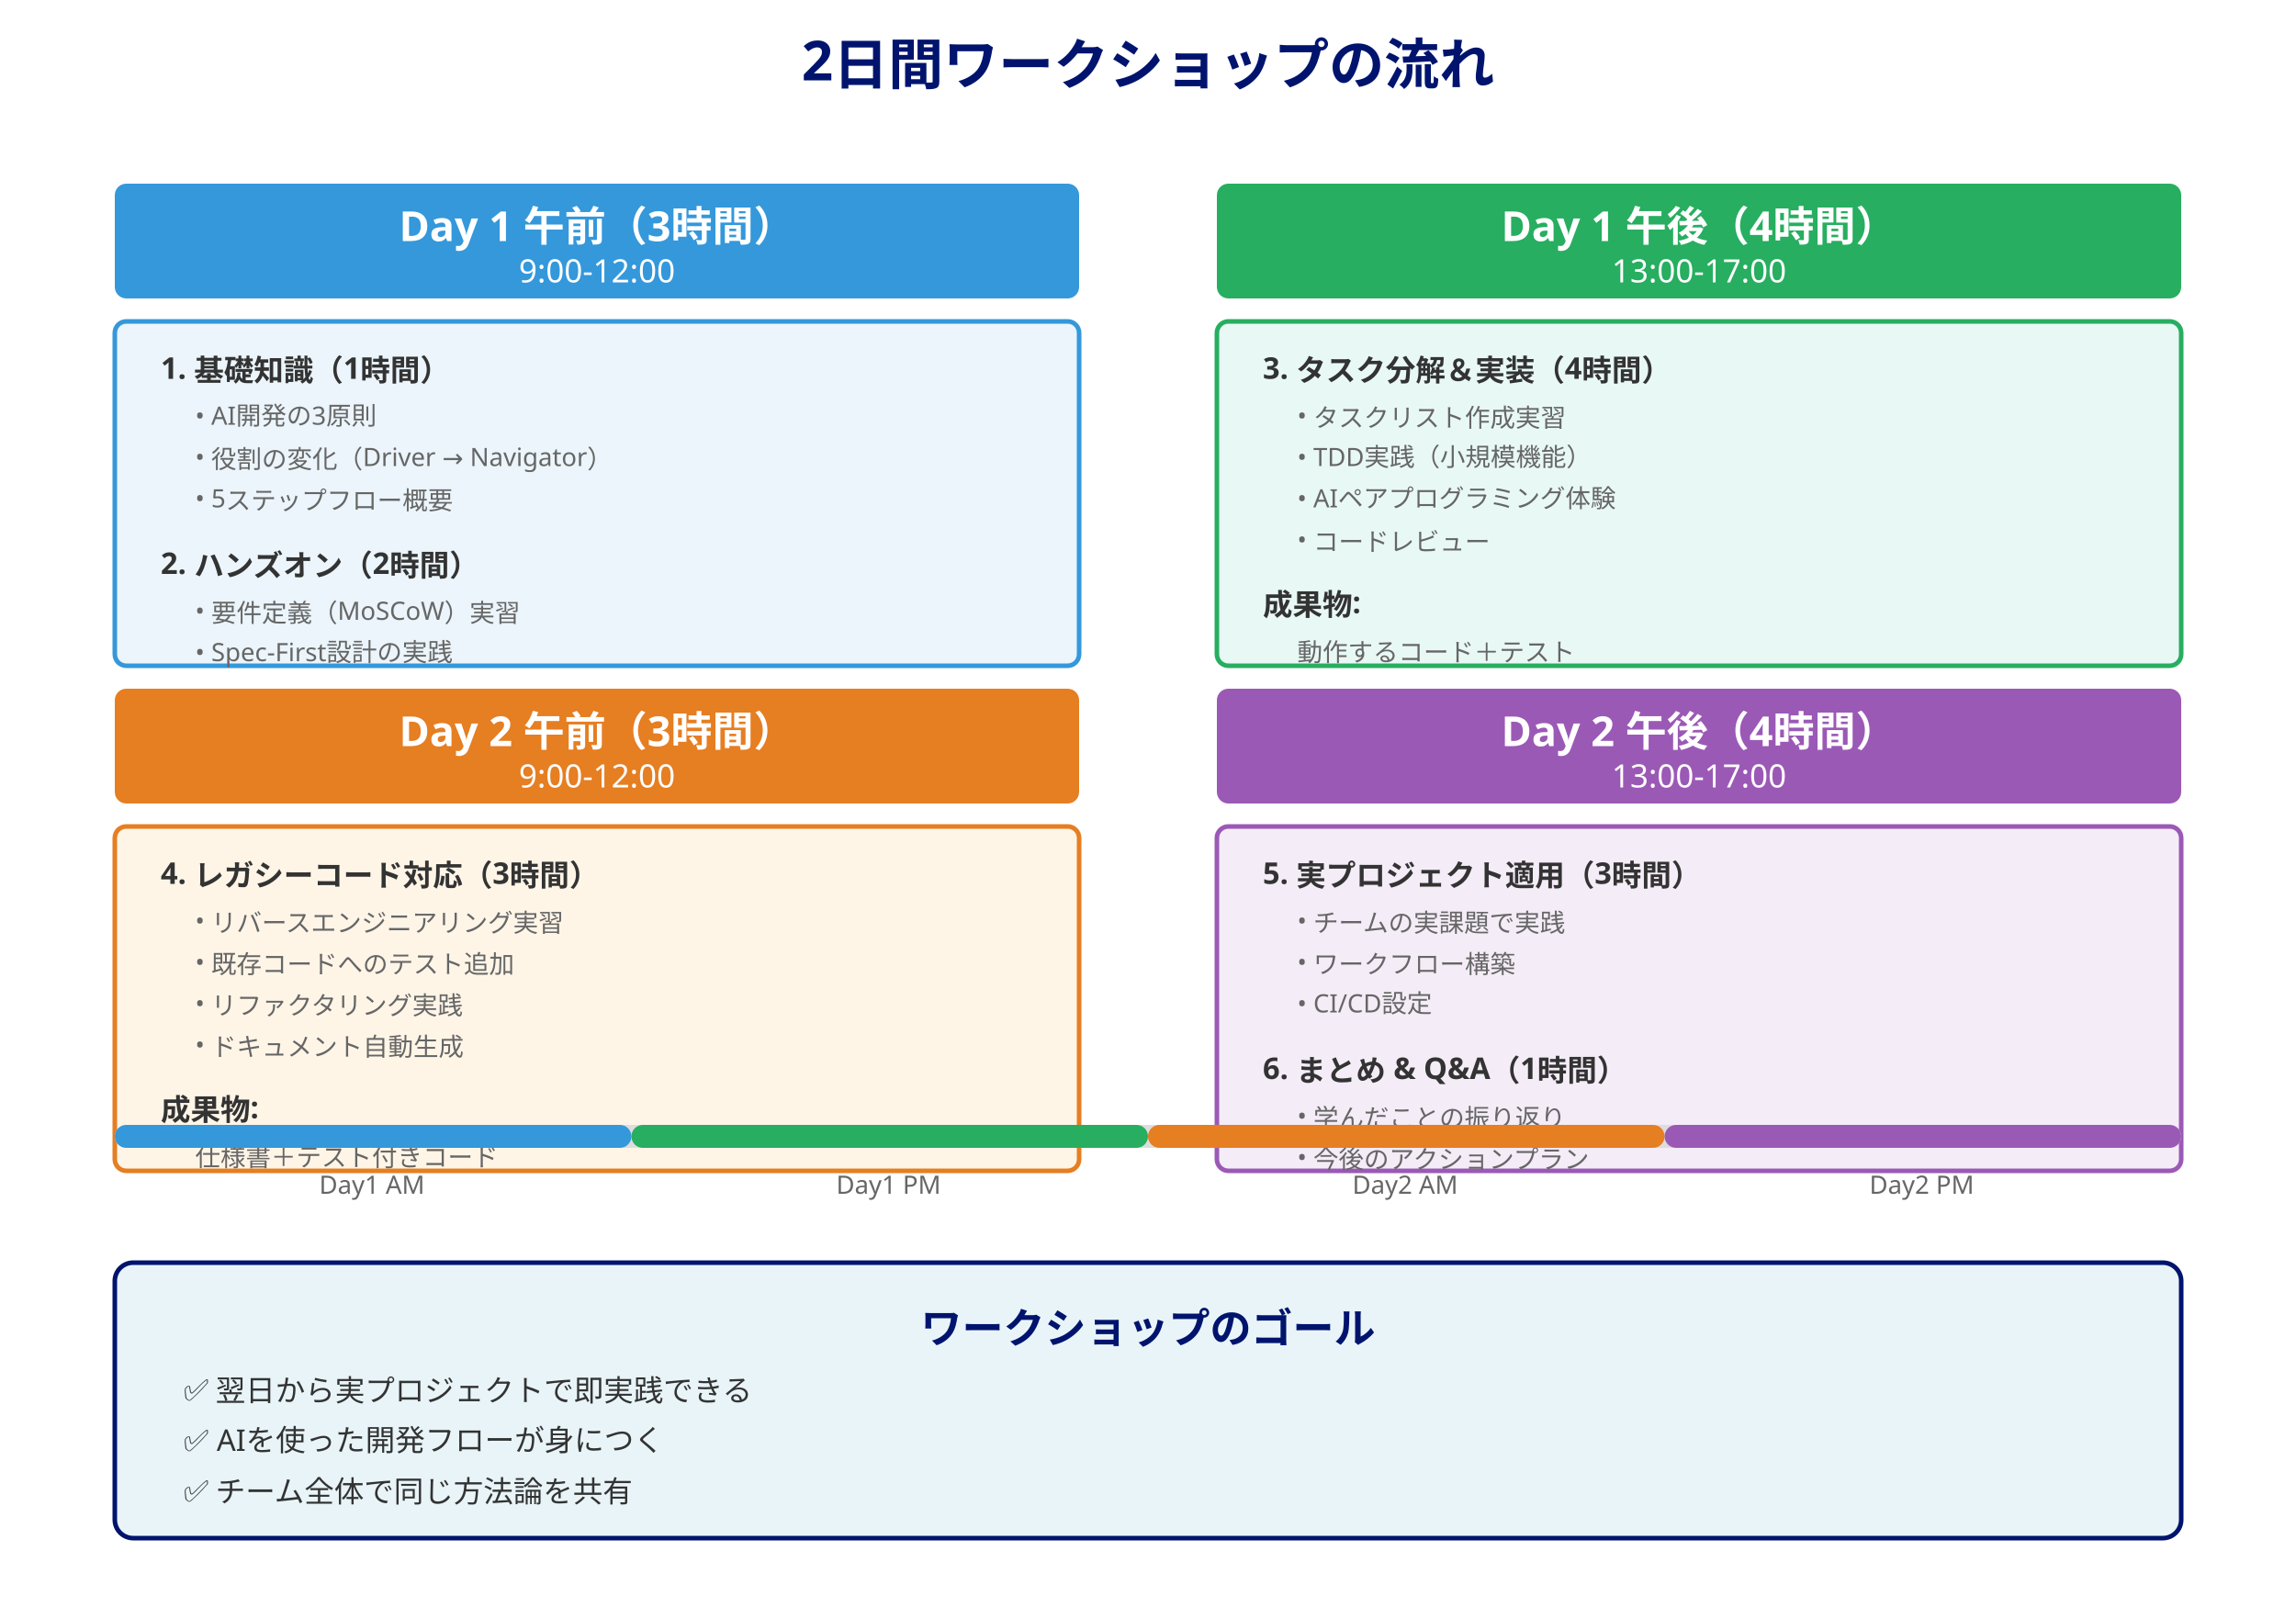
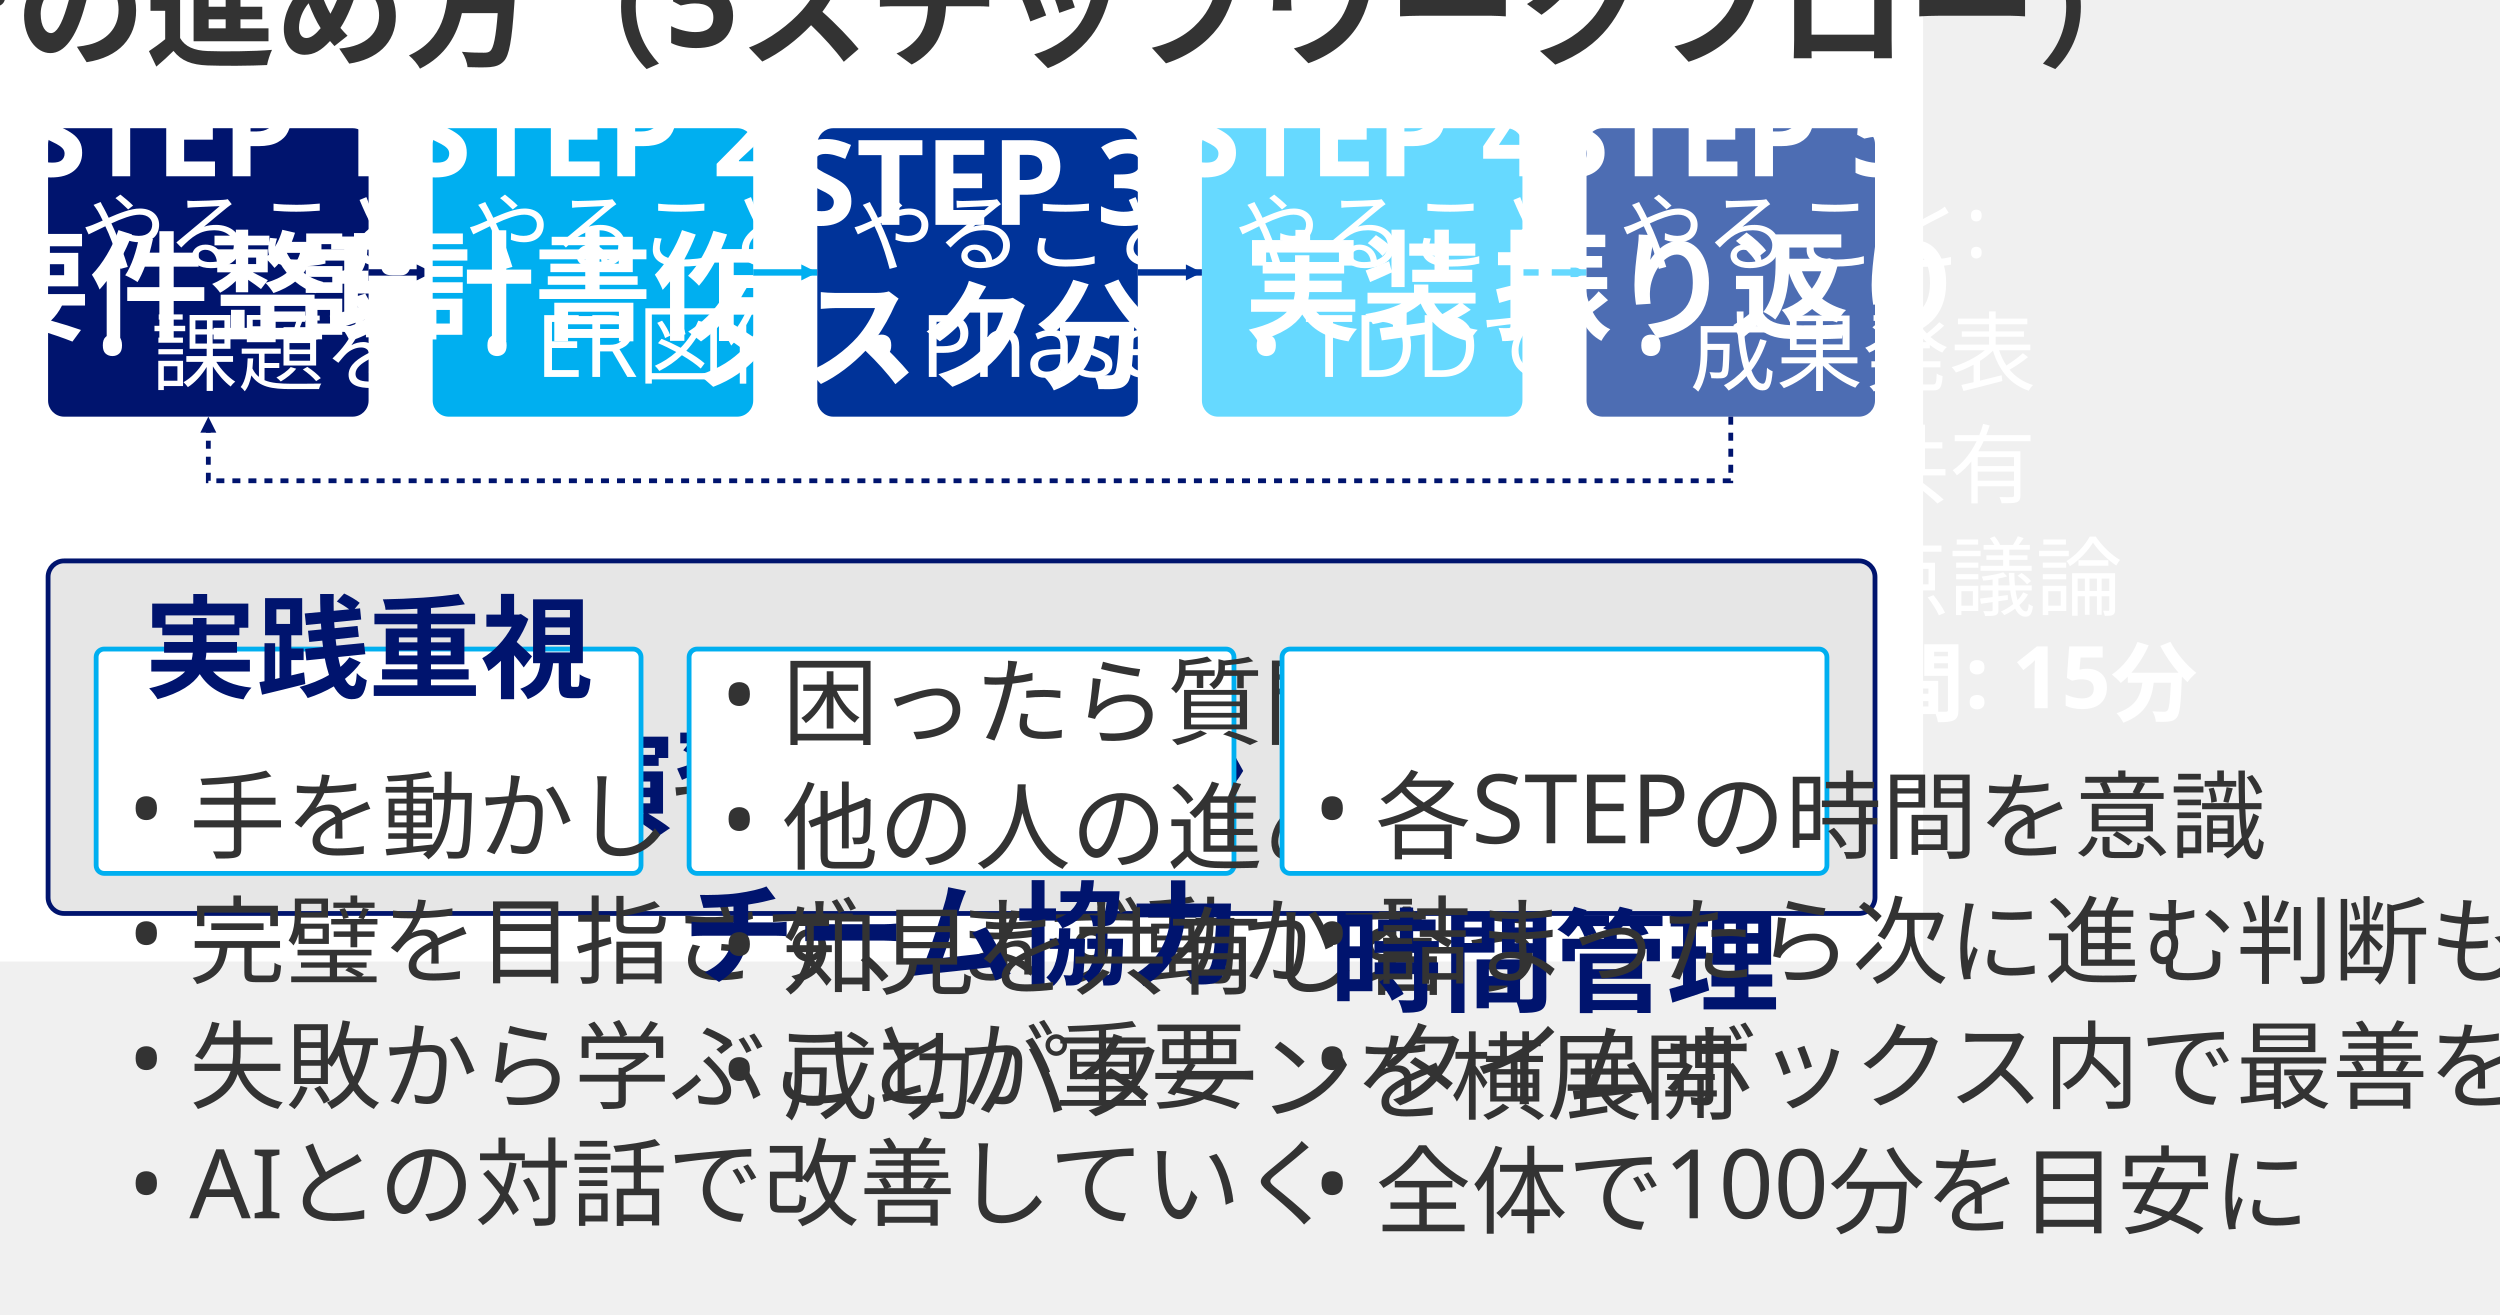
- <svg xmlns="http://www.w3.org/2000/svg" viewBox="0 0 1000 700">
+ <svg xmlns="http://www.w3.org/2000/svg" viewBox="0 0 1560 820">
  <defs>
    <style>
-       .title { font-family: 'Noto Sans JP', sans-serif; font-size: 24px; font-weight: bold; fill: #00146E; text-anchor: middle; }
-       .phase-title { font-family: 'Noto Sans JP', sans-serif; font-size: 18px; font-weight: bold; fill: white; text-anchor: middle; }
-       .time { font-family: 'Noto Sans JP', sans-serif; font-size: 14px; fill: white; text-anchor: middle; }
-       .item { font-family: 'Noto Sans JP', sans-serif; font-size: 13px; fill: #333; }
-       .desc { font-family: 'Noto Sans JP', sans-serif; font-size: 11px; fill: #666; }
-       .phase1 { fill: #3498DB; }
-       .phase2 { fill: #27AE60; }
-       .phase3 { fill: #E67E22; }
-       .phase4 { fill: #9B59B6; }
+       .title { font-family: 'Noto Sans JP', sans-serif; font-size: 81px; font-weight: bold; fill: #333333; }
+       .step-title { font-family: 'Noto Sans JP', sans-serif; font-size: 74px; font-weight: bold; fill: white; }
+       .step-text { font-family: 'Noto Sans JP', sans-serif; font-size: 54px; fill: white; }
+       .time-text { font-family: 'Noto Sans JP', sans-serif; font-size: 54px; fill: white; font-weight: bold; }
    </style>
  </defs>
-   <rect width="1000" height="700" fill="#FFFFFF" />
-   <text x="500" y="35" class="title">2日間ワークショップの流れ</text>
-   <g transform="translate(50, 80)">
-     <rect x="0" y="0" width="420" height="50" rx="5" class="phase1" />
-     <text x="210" y="25" class="phase-title">Day 1 午前（3時間）</text>
-     <text x="210" y="43" class="time">9:00-12:00</text>
-     <rect x="0" y="60" width="420" height="150" rx="5" fill="#EBF5FB" stroke="#3498DB" stroke-width="2" />
-     <g transform="translate(20, 85)">
-       <text x="0" y="0" class="item" font-weight="bold">1. 基礎知識（1時間）</text>
-       <text x="15" y="20" class="desc">• AI開発の3原則</text>
-       <text x="15" y="38" class="desc">• 役割の変化（Driver → Navigator）</text>
-       <text x="15" y="56" class="desc">• 5ステップフロー概要</text>
-       <text x="0" y="85" class="item" font-weight="bold">2. ハンズオン（2時間）</text>
-       <text x="15" y="105" class="desc">• 要件定義（MoSCoW）実習</text>
-       <text x="15" y="123" class="desc">• Spec-First設計の実践</text>
-     </g>
-   </g>
-   <g transform="translate(530, 80)">
-     <rect x="0" y="0" width="420" height="50" rx="5" class="phase2" />
-     <text x="210" y="25" class="phase-title">Day 1 午後（4時間）</text>
-     <text x="210" y="43" class="time">13:00-17:00</text>
-     <rect x="0" y="60" width="420" height="150" rx="5" fill="#E8F8F5" stroke="#27AE60" stroke-width="2" />
-     <g transform="translate(20, 85)">
-       <text x="0" y="0" class="item" font-weight="bold">3. タスク分解＆実装（4時間）</text>
-       <text x="15" y="20" class="desc">• タスクリスト作成実習</text>
-       <text x="15" y="38" class="desc">• TDD実践（小規模機能）</text>
-       <text x="15" y="56" class="desc">• AIペアプログラミング体験</text>
-       <text x="15" y="74" class="desc">• コードレビュー</text>
-       <text x="0" y="103" class="item" font-weight="bold">成果物:</text>
-       <text x="15" y="123" class="desc">動作するコード＋テスト</text>
-     </g>
-   </g>
-   <g transform="translate(50, 300)">
-     <rect x="0" y="0" width="420" height="50" rx="5" class="phase3" />
-     <text x="210" y="25" class="phase-title">Day 2 午前（3時間）</text>
-     <text x="210" y="43" class="time">9:00-12:00</text>
-     <rect x="0" y="60" width="420" height="150" rx="5" fill="#FEF5E7" stroke="#E67E22" stroke-width="2" />
-     <g transform="translate(20, 85)">
-       <text x="0" y="0" class="item" font-weight="bold">4. レガシーコード対応（3時間）</text>
-       <text x="15" y="20" class="desc">• リバースエンジニアリング実習</text>
-       <text x="15" y="38" class="desc">• 既存コードへのテスト追加</text>
-       <text x="15" y="56" class="desc">• リファクタリング実践</text>
-       <text x="15" y="74" class="desc">• ドキュメント自動生成</text>
-       <text x="0" y="103" class="item" font-weight="bold">成果物:</text>
-       <text x="15" y="123" class="desc">仕様書＋テスト付きコード</text>
-     </g>
-   </g>
-   <g transform="translate(530, 300)">
-     <rect x="0" y="0" width="420" height="50" rx="5" class="phase4" />
-     <text x="210" y="25" class="phase-title">Day 2 午後（4時間）</text>
-     <text x="210" y="43" class="time">13:00-17:00</text>
-     <rect x="0" y="60" width="420" height="150" rx="5" fill="#F4ECF7" stroke="#9B59B6" stroke-width="2" />
-     <g transform="translate(20, 85)">
-       <text x="0" y="0" class="item" font-weight="bold">5. 実プロジェクト適用（3時間）</text>
-       <text x="15" y="20" class="desc">• チームの実課題で実践</text>
-       <text x="15" y="38" class="desc">• ワークフロー構築</text>
-       <text x="15" y="56" class="desc">• CI/CD設定</text>
-       <text x="0" y="85" class="item" font-weight="bold">6. まとめ &amp; Q&amp;A（1時間）</text>
-       <text x="15" y="105" class="desc">• 学んだことの振り返り</text>
-       <text x="15" y="123" class="desc">• 今後のアクションプラン</text>
-     </g>
-   </g>
-   <rect x="50" y="490" width="900" height="10" fill="#DDD" rx="5" />
-   <rect x="50" y="490" width="225" height="10" fill="#3498DB" rx="5" />
-   <rect x="275" y="490" width="225" height="10" fill="#27AE60" rx="5" />
-   <rect x="500" y="490" width="225" height="10" fill="#E67E22" rx="5" />
-   <rect x="725" y="490" width="225" height="10" fill="#9B59B6" rx="5" />
-   <text x="162" y="520" class="desc" text-anchor="middle">Day1 AM</text>
-   <text x="387" y="520" class="desc" text-anchor="middle">Day1 PM</text>
-   <text x="612" y="520" class="desc" text-anchor="middle">Day2 AM</text>
-   <text x="837" y="520" class="desc" text-anchor="middle">Day2 PM</text>
-   <rect x="50" y="550" width="900" height="120" rx="8" fill="#E8F4F8" stroke="#00146E" stroke-width="2" />
-   <text x="500" y="585" style="font-family: 'Noto Sans JP', sans-serif; font-size: 18px; font-weight: bold; fill: #00146E; text-anchor: middle;">
-     ワークショップのゴール
+   <rect width="1200" height="600" fill="#FFFFFF" />
+   <text x="600" y="35" class="title" text-anchor="middle">演習の進め方（5ステップワークフロー）</text>
+   <rect x="30" y="80" width="200" height="180" fill="#00146E" rx="10" />
+   <text x="130" y="110" class="step-title" text-anchor="middle">STEP 1</text>
+   <text x="130" y="206.2" class="step-title" text-anchor="middle" font-size="28">要件整理</text>
+   <text x="50" y="165" class="step-text">やること:</text>
+   <text x="60" y="235.2" class="step-text">• 課題を読む</text>
+   <text x="60" y="305.4" class="step-text">• 不明点を質問</text>
+   <text x="60" y="375.6" class="step-text">• 要件リスト作成</text>
+   <text x="50" y="445.8" class="time-text">所要時間: 10分</text>
+   <line x1="230" y1="170" x2="270" y2="170" stroke="#00146E" stroke-width="4" />
+   <polygon points="270,170 260,165 260,175" fill="#00146E" />
+   <rect x="270" y="80" width="200" height="180" fill="#00AFF0" rx="10" />
+   <text x="370" y="110" class="step-title" text-anchor="middle">STEP 2</text>
+   <text x="370" y="206.2" class="step-title" text-anchor="middle" font-size="28">設計書作成</text>
+   <text x="290" y="165" class="step-text">やること:</text>
+   <text x="300" y="235.2" class="step-text">• ER図作成</text>
+   <text x="300" y="305.4" class="step-text">• API仕様定義</text>
+   <text x="300" y="375.6" class="step-text">• 画面遷移図</text>
+   <text x="290" y="445.8" class="time-text">所要時間: 20分</text>
+   <line x1="470" y1="170" x2="510" y2="170" stroke="#00AFF0" stroke-width="4" />
+   <polygon points="510,170 500,165 500,175" fill="#00AFF0" />
+   <rect x="510" y="80" width="200" height="180" fill="#003399" rx="10" />
+   <text x="610" y="140.3" class="step-title" text-anchor="middle">STEP 3</text>
+   <text x="610" y="236.5" class="step-title" text-anchor="middle" font-size="28">タスク分解</text>
+   <text x="530" y="165" class="step-text">やること:</text>
+   <text x="540" y="235.2" class="step-text">• Phase分け</text>
+   <text x="540" y="305.4" class="step-text">• タスク一覧作成</text>
+   <text x="540" y="375.6" class="step-text">• 優先順位付け</text>
+   <text x="530" y="445.8" class="time-text">所要時間: 15分</text>
+   <line x1="710" y1="170" x2="750" y2="170" stroke="#003399" stroke-width="4" />
+   <polygon points="750,170 740,165 740,175" fill="#003399" />
+   <rect x="750" y="80" width="200" height="180" fill="#66D9FF" rx="10" />
+   <text x="850" y="110" class="step-title" text-anchor="middle">STEP 4</text>
+   <text x="850" y="206.2" class="step-title" text-anchor="middle" font-size="28">実装</text>
+   <text x="770" y="165" class="step-text">やること:</text>
+   <text x="780" y="235.2" class="step-text">• TDDで実装</text>
+   <text x="780" y="305.4" class="step-text">• Phase毎に確認</text>
+   <text x="780" y="375.6" class="step-text">• AIレビュー実施</text>
+   <text x="770" y="445.8" class="time-text">所要時間: 40分</text>
+   <line x1="950" y1="170" x2="990" y2="170" stroke="#66D9FF" stroke-width="4" />
+   <polygon points="990,170 980,165 980,175" fill="#66D9FF" />
+   <rect x="990" y="80" width="180" height="180" fill="#4D6DB3" rx="10" />
+   <text x="1080" y="110" class="step-title" text-anchor="middle">STEP 5</text>
+   <text x="1080" y="206.2" class="step-title" text-anchor="middle" font-size="28">振り返り</text>
+   <text x="1010" y="165" class="step-text">やること:</text>
+   <text x="1020" y="235.2" class="step-text">• 成果発表</text>
+   <text x="1020" y="305.4" class="step-text">• 学び共有</text>
+   <text x="1020" y="375.6" class="step-text">• 改善点議論</text>
+   <text x="1010" y="445.8" class="time-text">所要時間: 15分</text>
+   <path d="M 1080 260 L 1080 300 L 130 300 L 130 260" fill="none" stroke="#00146E" stroke-width="3" stroke-dasharray="5,5" />
+   <polygon points="130,260 125,270 135,270" fill="#00146E" />
+   <text x="600" y="421.5" style="font-family: 'Noto Sans JP', sans-serif; font-size: 60px; fill: #00146E; text-anchor: middle; font-style: italic;">
+     次の演習へ（繰り返し）
  </text>
-   <g transform="translate(80, 610)">
-     <text x="0" y="0" class="item">✅ 翌日から実プロジェクトで即実践できる</text>
-     <text x="0" y="22" class="item">✅ AIを使った開発フローが身につく</text>
-     <text x="0" y="44" class="item">✅ チーム全体で同じ方法論を共有</text>
-   </g>
+   <rect x="30" y="350" width="1140" height="220" fill="#E6E6E6" stroke="#00146E" stroke-width="3" rx="10" />
+   <text x="600" y="515.1" style="font-family: 'Noto Sans JP', sans-serif; font-size: 72px; fill: #00146E; text-anchor: middle; font-weight: bold;">
+     演習のポイント
+   </text>
+   <rect x="60" y="405" width="340" height="140" fill="#FFFFFF" stroke="#00AFF0" stroke-width="3" rx="5" />
+   <text x="230" y="430" style="font-family: 'Noto Sans JP', sans-serif; font-size: 70px; fill: #00146E; text-anchor: middle; font-weight: bold;">
+     実践重視
+   </text>
+   <text x="80" y="526.2" style="font-family: 'Noto Sans JP', sans-serif; font-size: 60px; fill: #333333;">
+     • 手を動かして学ぶ
+   </text>
+   <text x="80" y="604.2" style="font-family: 'Noto Sans JP', sans-serif; font-size: 60px; fill: #333333;">
+     • 完璧を目指さず、まず動かす
+   </text>
+   <text x="80" y="682.2" style="font-family: 'Noto Sans JP', sans-serif; font-size: 60px; fill: #333333;">
+     • 失敗から学ぶことが重要
+   </text>
+   <text x="80" y="760.2" style="font-family: 'Noto Sans JP', sans-serif; font-size: 60px; fill: #333333;">
+     • AIとの対話で改善していく
+   </text>
+   <rect x="430" y="405" width="340" height="140" fill="#FFFFFF" stroke="#00AFF0" stroke-width="3" rx="5" />
+   <text x="600" y="608.7" style="font-family: 'Noto Sans JP', sans-serif; font-size: 70px; fill: #00146E; text-anchor: middle; font-weight: bold;">
+     チーム協力
+   </text>
+   <text x="450" y="455" style="font-family: 'Noto Sans JP', sans-serif; font-size: 60px; fill: #333333;">
+     • 困ったら質問する
+   </text>
+   <text x="450" y="533.0" style="font-family: 'Noto Sans JP', sans-serif; font-size: 60px; fill: #333333;">
+     • 他の人の進め方を見る
+   </text>
+   <text x="450" y="611.0" style="font-family: 'Noto Sans JP', sans-serif; font-size: 60px; fill: #333333;">
+     • 知見を共有し合う
+   </text>
+   <text x="450" y="689.0" style="font-family: 'Noto Sans JP', sans-serif; font-size: 60px; fill: #333333;">
+     • 成功パターンを横展開
+   </text>
+   <rect x="800" y="405" width="340" height="140" fill="#FFFFFF" stroke="#00AFF0" stroke-width="3" rx="5" />
+   <text x="970" y="625.8" style="font-family: 'Noto Sans JP', sans-serif; font-size: 70px; fill: #00146E; text-anchor: middle; font-weight: bold;">
+     時間管理
+   </text>
+   <text x="820" y="526.2" style="font-family: 'Noto Sans JP', sans-serif; font-size: 60px; fill: #333333;">
+     • 各STEPの時間を意識
+   </text>
+   <text x="820" y="604.2" style="font-family: 'Noto Sans JP', sans-serif; font-size: 60px; fill: #333333;">
+     • 詰まったら次に進む判断も必要
+   </text>
+   <text x="820" y="682.2" style="font-family: 'Noto Sans JP', sans-serif; font-size: 60px; fill: #333333;">
+     • タイムボックス内で最善を尽くす
+   </text>
+   <text x="820" y="760.2" style="font-family: 'Noto Sans JP', sans-serif; font-size: 60px; fill: #333333;">
+     • 全体で100分を目安に
+   </text>
</svg>
